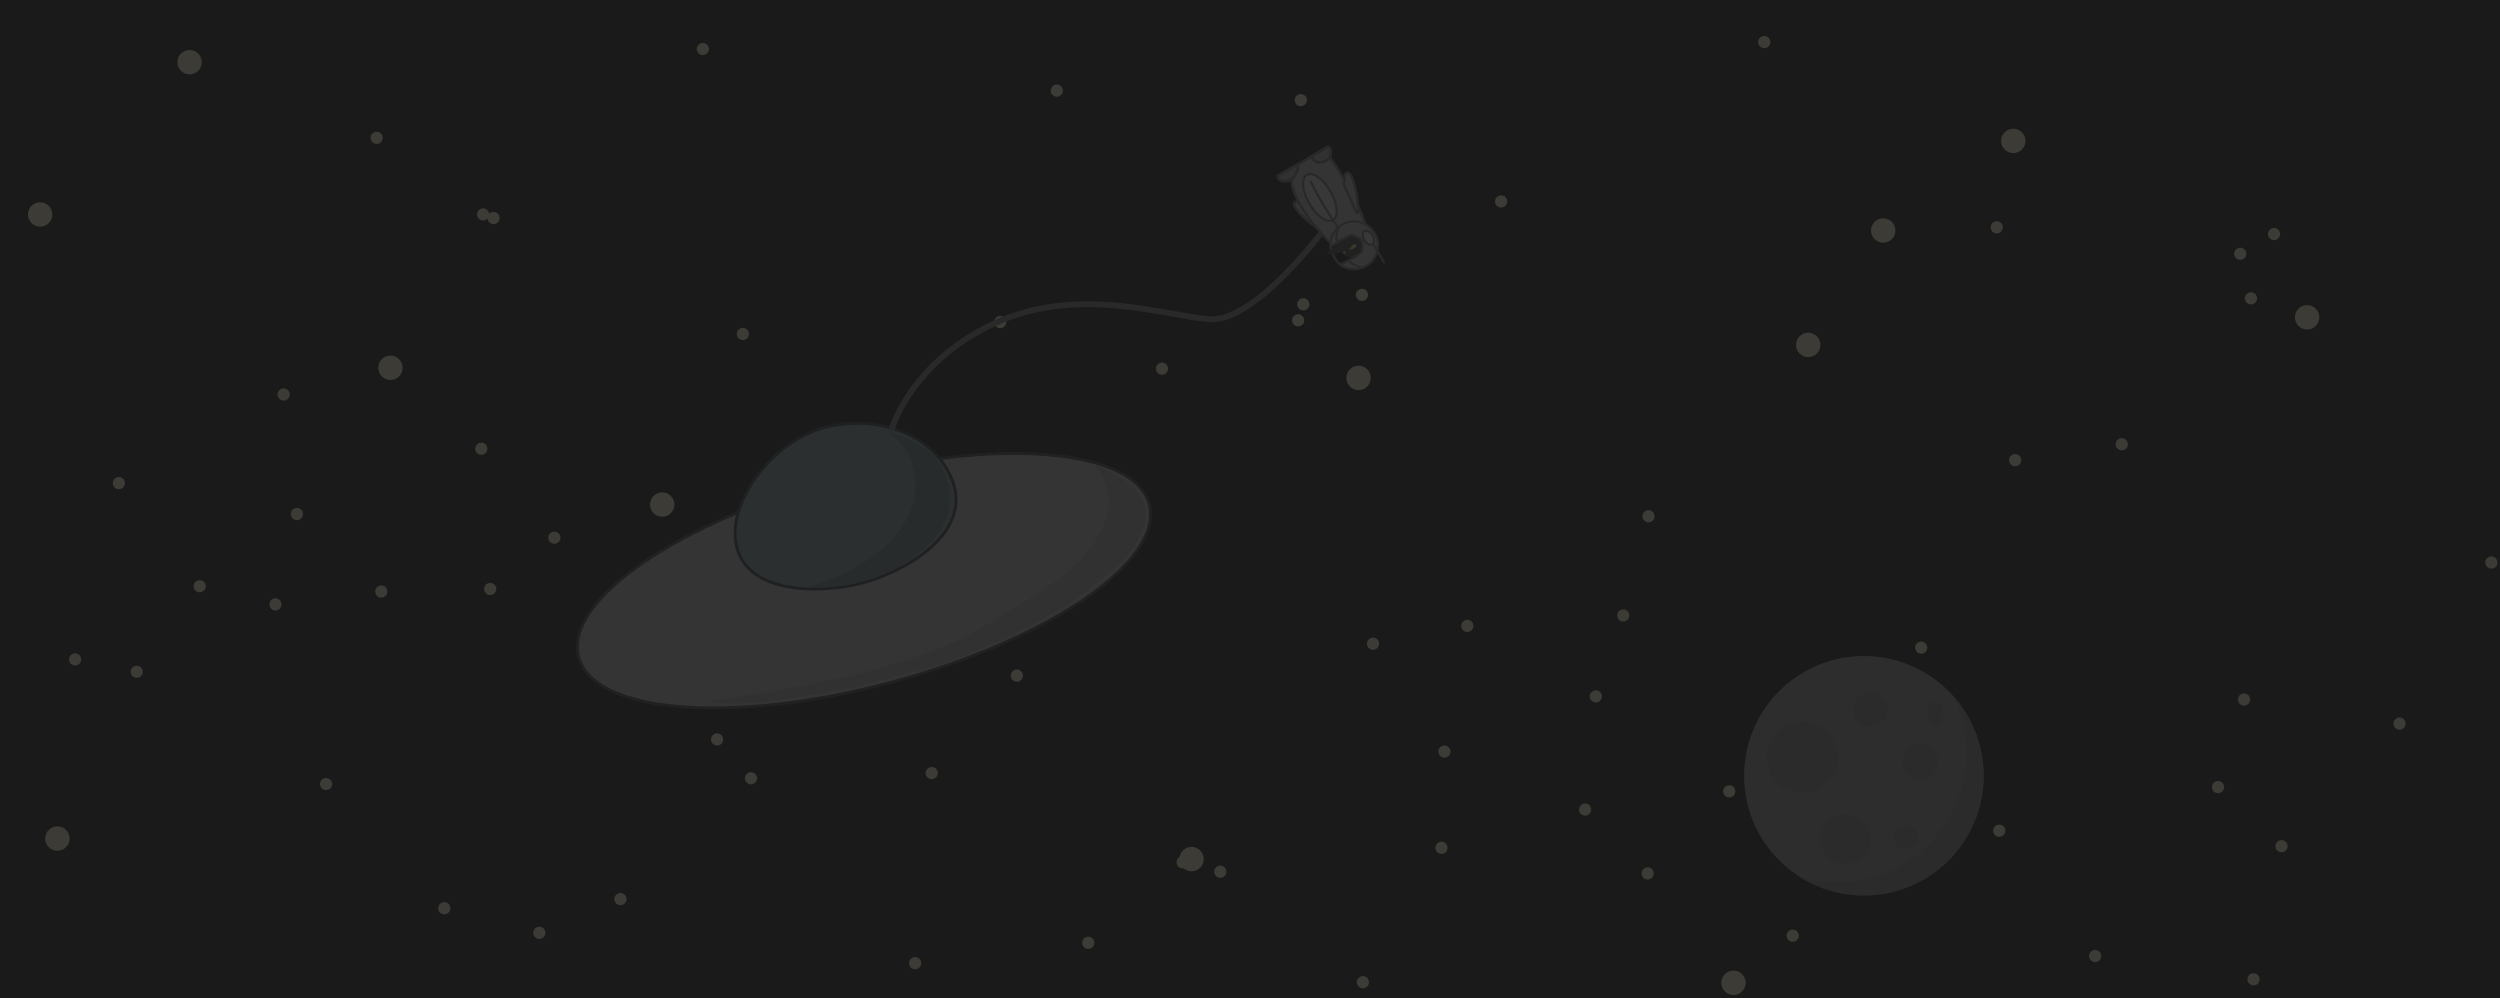
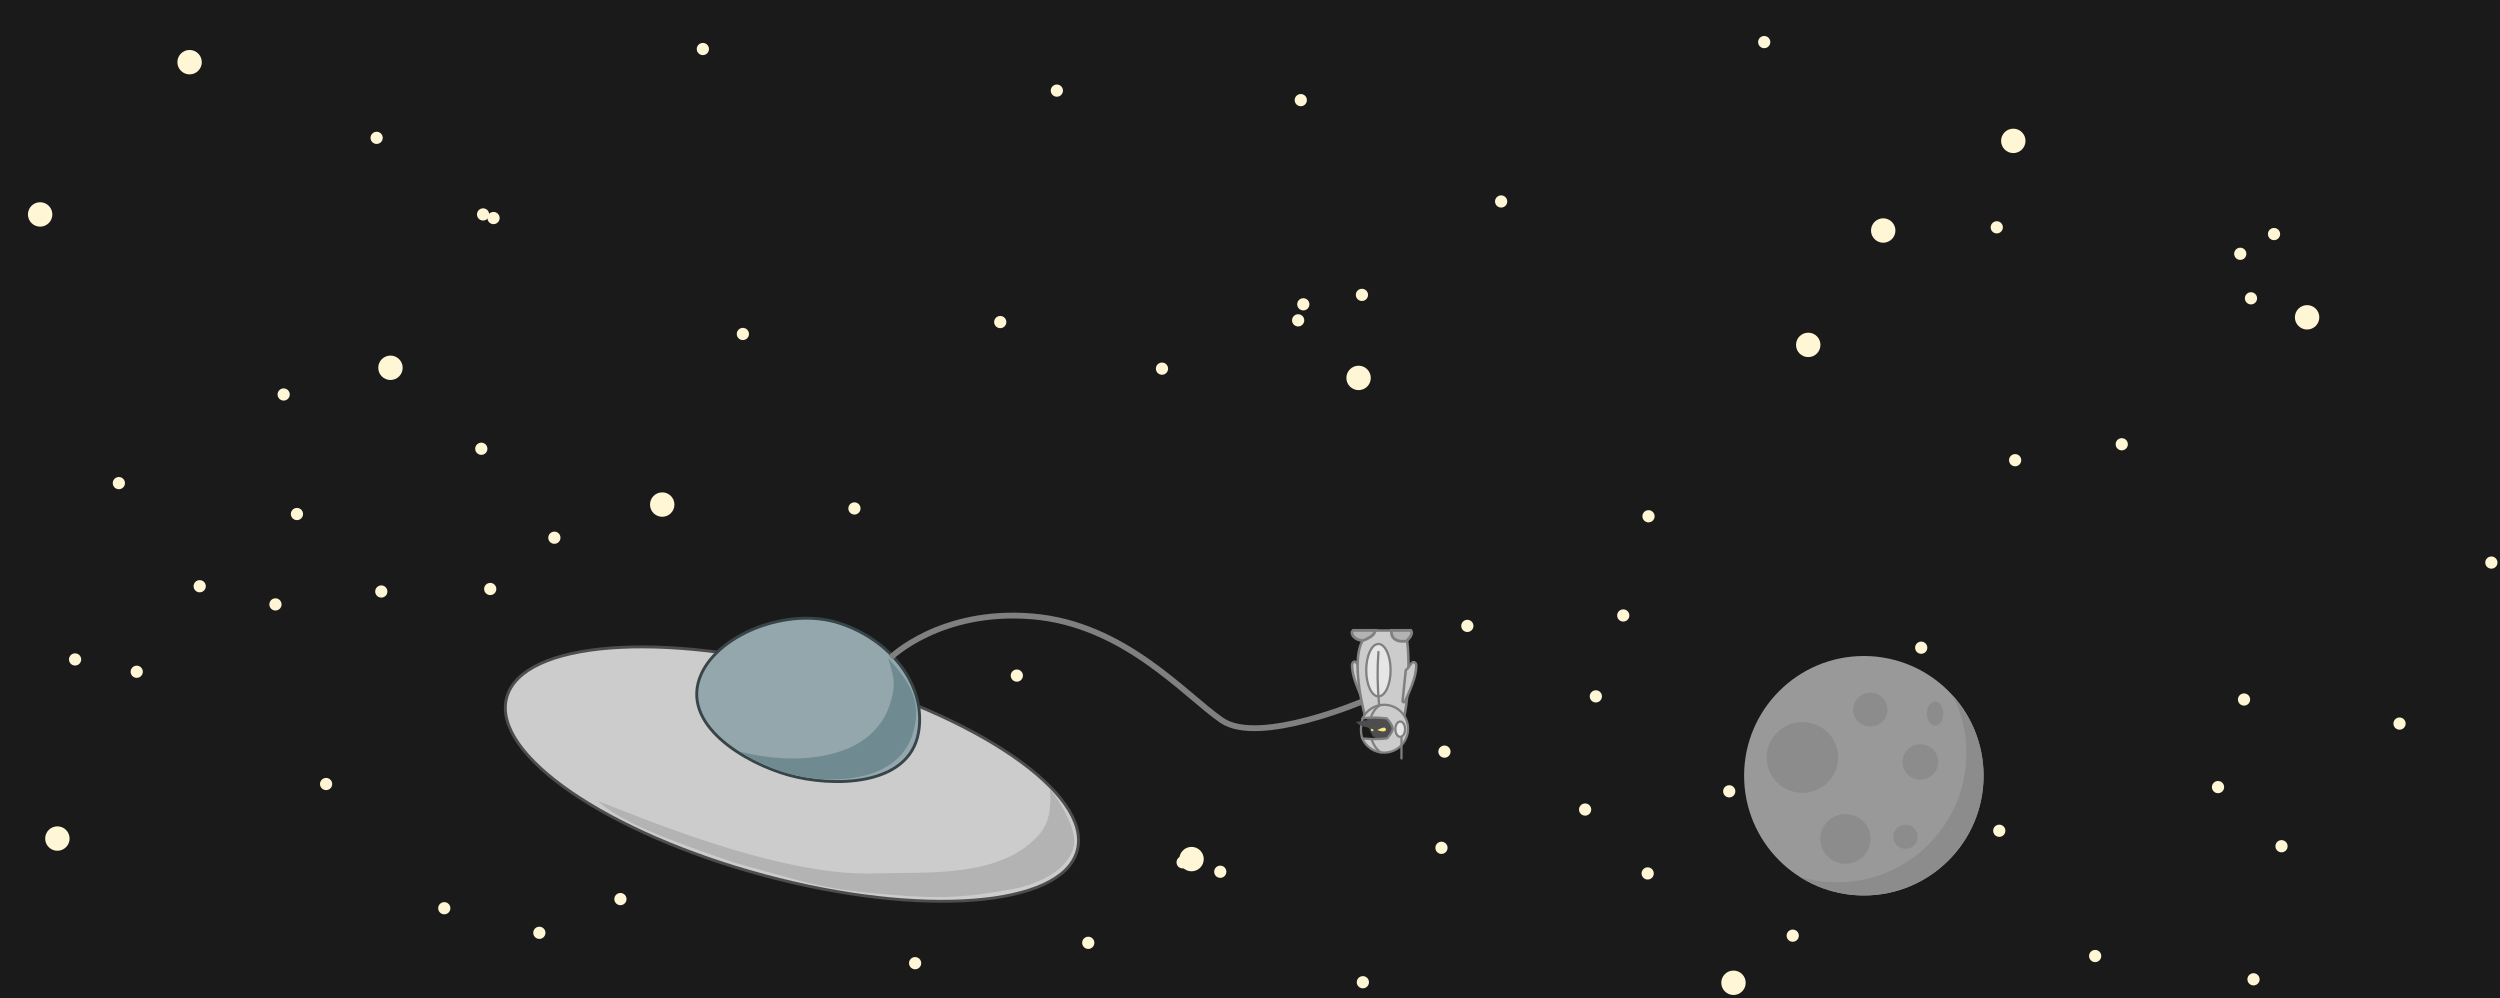
<svg xmlns="http://www.w3.org/2000/svg" id="svg8" version="1.1" viewBox="0 0 2048 817.464" height="817.464" width="2048" xml:space="preserve">
  <defs id="defs2" />
  <g id="layer1" transform="translate(0,-69.44065)">
+     <rect style="fill:#1a1a1a;fill-opacity:0.85;stroke:none;stroke-width:6.749;paint-order:stroke fill markers" id="rect409" width="2048" height="820" x="0" y="69.441" />
    <g id="g409">
      <rect style="fill:#1a1a1a;fill-opacity:1;stroke-width:4.742;paint-order:stroke fill markers" id="rect1" width="2048" height="820" x="0" y="69.441" />
      <circle style="fill:#fff6d5;fill-opacity:1;stroke-width:8;paint-order:stroke fill markers" id="use151" cx="575.783" cy="109.598" r="5" />
      <circle style="fill:#fff6d5;fill-opacity:1;stroke-width:8;paint-order:stroke fill markers" id="use153" cx="395.742" cy="245.099" r="5" />
      <circle style="fill:#fff6d5;fill-opacity:1;stroke-width:8;paint-order:stroke fill markers" id="use155" cx="699.953" cy="485.954" r="5" />
      <circle style="fill:#fff6d5;fill-opacity:1;stroke-width:8;paint-order:stroke fill markers" id="use156" cx="819.398" cy="333.269" r="5" />
      <circle style="fill:#fff6d5;fill-opacity:1;stroke-width:8;paint-order:stroke fill markers" id="use158" cx="763.289" cy="702.728" r="5" />
      <circle style="fill:#fff6d5;fill-opacity:1;stroke-width:8;paint-order:stroke fill markers" id="use159" cx="951.906" cy="371.445" r="5" />
      <circle style="fill:#fff6d5;fill-opacity:1;stroke-width:8;paint-order:stroke fill markers" id="use160" cx="865.777" cy="143.679" r="5" />
      <circle style="fill:#fff6d5;fill-opacity:1;stroke-width:8;paint-order:stroke fill markers" id="use161" cx="615.214" cy="707.009" r="5" />
      <circle style="fill:#fff6d5;fill-opacity:1;stroke-width:8;paint-order:stroke fill markers" id="use163" cx="1180.863" cy="763.968" r="5" />
      <circle style="fill:#fff6d5;fill-opacity:1;stroke-width:8;paint-order:stroke fill markers" id="use164" cx="441.839" cy="833.603" r="5" />
      <circle style="fill:#fff6d5;fill-opacity:1;stroke-width:8;paint-order:stroke fill markers" id="use165" cx="832.995" cy="622.89" r="5" />
      <circle style="fill:#fff6d5;fill-opacity:1;stroke-width:8;paint-order:stroke fill markers" id="use166" cx="587.47" cy="675.181" r="5" />
      <circle style="fill:#fff6d5;fill-opacity:1;stroke-width:8;paint-order:stroke fill markers" id="use176" cx="2040.931" cy="530.301" r="5" />
      <circle style="fill:#fff6d5;fill-opacity:1;stroke-width:8;paint-order:stroke fill markers" id="use181" cx="1844.003" cy="313.833" r="5" />
      <circle style="fill:#fff6d5;fill-opacity:1;stroke-width:8;paint-order:stroke fill markers" id="use182" cx="1650.804" cy="446.426" r="5" />
      <circle style="fill:#fff6d5;fill-opacity:1;stroke-width:8;paint-order:stroke fill markers" id="use185" cx="1468.604" cy="835.937" r="5" />
      <circle style="fill:#fff6d5;fill-opacity:1;stroke-width:8;paint-order:stroke fill markers" id="use186" cx="1835.217" cy="277.353" r="5" />
      <circle style="fill:#fff6d5;fill-opacity:1;stroke-width:8;paint-order:stroke fill markers" id="use187" cx="1862.884" cy="261.181" r="5" />
      <circle style="fill:#fff6d5;fill-opacity:1;stroke-width:8;paint-order:stroke fill markers" id="use188" cx="1738.15" cy="433.374" r="5" />
      <circle style="fill:#fff6d5;fill-opacity:1;stroke-width:8;paint-order:stroke fill markers" id="use189" cx="1307.317" cy="639.909" r="5" />
      <circle style="fill:#fff6d5;fill-opacity:1;stroke-width:8;paint-order:stroke fill markers" id="use190" cx="1349.782" cy="784.963" r="5" />
      <circle style="fill:#fff6d5;fill-opacity:1;stroke-width:8;paint-order:stroke fill markers" id="use191" cx="1067.669" cy="318.731" r="5" />
      <circle style="fill:#fff6d5;fill-opacity:1;stroke-width:8;paint-order:stroke fill markers" id="use192" cx="1635.756" cy="255.67" r="5" />
      <circle style="fill:#fff6d5;fill-opacity:1;stroke-width:8;paint-order:stroke fill markers" id="use194" cx="999.642" cy="783.574" r="5" />
      <circle style="fill:#fff6d5;fill-opacity:1;stroke-width:8;paint-order:stroke fill markers" id="use195" cx="1229.727" cy="234.48" r="5" />
      <circle style="fill:#fff6d5;fill-opacity:1;stroke-width:8;paint-order:stroke fill markers" id="use196" cx="1445.243" cy="103.915" r="5" />
      <circle style="fill:#fff6d5;fill-opacity:1;stroke-width:8;paint-order:stroke fill markers" id="use197" cx="1817.007" cy="714.233" r="5" />
      <circle style="fill:#fff6d5;fill-opacity:1;stroke-width:8;paint-order:stroke fill markers" id="use198" cx="1115.697" cy="311.007" r="5" />
      <circle style="fill:#fff6d5;fill-opacity:1;stroke-width:8;paint-order:stroke fill markers" id="use199" cx="1063.439" cy="331.862" r="5" />
      <circle style="fill:#fff6d5;fill-opacity:1;stroke-width:8;paint-order:stroke fill markers" id="use200" cx="1065.612" cy="151.469" r="5" />
      <circle style="fill:#fff6d5;fill-opacity:1;stroke-width:8;paint-order:stroke fill markers" id="use202" cx="1507.267" cy="690.374" r="5" />
      <circle style="fill:#fff6d5;fill-opacity:1;stroke-width:8;paint-order:stroke fill markers" id="use203" cx="61.507" cy="609.656" r="5" />
      <circle style="fill:#fff6d5;fill-opacity:1;stroke-width:8;paint-order:stroke fill markers" id="use219" cx="1116.457" cy="874.075" r="5" />
      <circle style="fill:#fff6d5;fill-opacity:1;stroke-width:8;paint-order:stroke fill markers" id="use230" cx="1183.295" cy="685.176" r="5" />
      <circle style="fill:#fff6d5;fill-opacity:1;stroke-width:8;paint-order:stroke fill markers" id="use315" cx="404.294" cy="248.061" r="5" />
      <circle style="fill:#fff6d5;fill-opacity:1;stroke-width:8;paint-order:stroke fill markers" id="use316" cx="363.958" cy="813.455" r="5" />
      <circle style="fill:#fff6d5;fill-opacity:1;stroke-width:8;paint-order:stroke fill markers" id="use317" cx="608.558" cy="343.033" r="5" />
      <circle style="fill:#fff6d5;fill-opacity:1;stroke-width:8;paint-order:stroke fill markers" id="use318" cx="394.292" cy="437.066" r="5" />
      <circle style="fill:#fff6d5;fill-opacity:1;stroke-width:8;paint-order:stroke fill markers" id="use320" cx="749.662" cy="858.472" r="5" />
      <circle style="fill:#fff6d5;fill-opacity:1;stroke-width:8;paint-order:stroke fill markers" id="use321" cx="635.885" cy="602.815" r="5" />
      <circle style="fill:#fff6d5;fill-opacity:1;stroke-width:8;paint-order:stroke fill markers" id="use322" cx="891.507" cy="841.802" r="5" />
      <circle style="fill:#fff6d5;fill-opacity:1;stroke-width:8;paint-order:stroke fill markers" id="use326" cx="1965.708" cy="662.198" r="5" />
      <circle style="fill:#fff6d5;fill-opacity:1;stroke-width:8;paint-order:stroke fill markers" id="use327" cx="1869.022" cy="762.669" r="5" />
      <circle style="fill:#fff6d5;fill-opacity:1;stroke-width:8;paint-order:stroke fill markers" id="use328" cx="1838.317" cy="642.482" r="5" />
      <circle style="fill:#fff6d5;fill-opacity:1;stroke-width:8;paint-order:stroke fill markers" id="use330" cx="1846.075" cy="871.699" r="5" />
      <circle style="fill:#fff6d5;fill-opacity:1;stroke-width:8;paint-order:stroke fill markers" id="use331" cx="1716.35" cy="852.607" r="5" />
      <circle style="fill:#fff6d5;fill-opacity:1;stroke-width:8;paint-order:stroke fill markers" id="use340" cx="155.308" cy="120.379" r="10" />
      <circle style="fill:#fff6d5;fill-opacity:1;stroke-width:8;paint-order:stroke fill markers" id="use342" cx="976.108" cy="773.21" r="10" />
      <circle style="fill:#fff6d5;fill-opacity:1;stroke-width:8;paint-order:stroke fill markers" id="use344" cx="1420.076" cy="874.535" r="10" />
      <circle style="fill:#fff6d5;fill-opacity:1;stroke-width:8;paint-order:stroke fill markers" id="use359" cx="1481.306" cy="351.975" r="10" />
      <circle style="fill:#fff6d5;fill-opacity:1;stroke-width:8;paint-order:stroke fill markers" id="use360" cx="1542.728" cy="258.278" r="10" />
      <circle style="fill:#fff6d5;fill-opacity:1;stroke-width:8;paint-order:stroke fill markers" id="use361" cx="1889.977" cy="329.391" r="10" />
      <circle style="fill:#fff6d5;fill-opacity:1;stroke-width:8;paint-order:stroke fill markers" id="use362" cx="1649.293" cy="184.848" r="10" />
      <circle style="fill:#fff6d5;fill-opacity:1;stroke-width:8;paint-order:stroke fill markers" id="use364" cx="1112.952" cy="379.029" r="10" />
      <circle style="fill:#fff6d5;fill-opacity:1;stroke-width:8;paint-order:stroke fill markers" id="use365" cx="542.491" cy="482.787" r="10" />
      <circle style="fill:#fff6d5;fill-opacity:1;stroke-width:8;paint-order:stroke fill markers" id="use366" cx="32.88" cy="245.113" r="10" />
      <circle style="fill:#fff6d5;fill-opacity:1;stroke-width:8;paint-order:stroke fill markers" id="use367" cx="319.873" cy="370.729" r="10" />
      <circle style="fill:#fff6d5;fill-opacity:1;stroke-width:8;paint-order:stroke fill markers" id="use368" cx="47.009" cy="756.384" r="10" />
      <circle style="fill:#fff6d5;fill-opacity:1;stroke-width:8;paint-order:stroke fill markers" id="use389" cx="968.804" cy="775.848" r="5" />
      <circle style="fill:#fff6d5;fill-opacity:1;stroke-width:8;paint-order:stroke fill markers" id="use390" cx="1124.792" cy="596.758" r="5" />
      <circle style="fill:#fff6d5;fill-opacity:1;stroke-width:8;paint-order:stroke fill markers" id="use391" cx="1329.771" cy="573.634" r="5" />
      <circle style="fill:#fff6d5;fill-opacity:1;stroke-width:8;paint-order:stroke fill markers" id="use392" cx="1298.527" cy="732.62" r="5" />
      <circle style="fill:#fff6d5;fill-opacity:1;stroke-width:8;paint-order:stroke fill markers" id="use393" cx="1202.045" cy="582.181" r="5" />
      <circle style="fill:#fff6d5;fill-opacity:1;stroke-width:8;paint-order:stroke fill markers" id="use394" cx="1350.466" cy="492.369" r="5" />
      <circle style="fill:#fff6d5;fill-opacity:1;stroke-width:8;paint-order:stroke fill markers" id="use395" cx="308.548" cy="182.367" r="5" />
      <circle style="fill:#fff6d5;fill-opacity:1;stroke-width:8;paint-order:stroke fill markers" id="use396" cx="1573.855" cy="600.035" r="5" />
      <circle style="fill:#fff6d5;fill-opacity:1;stroke-width:8;paint-order:stroke fill markers" id="use397" cx="225.652" cy="564.574" r="5" />
      <circle style="fill:#fff6d5;fill-opacity:1;stroke-width:8;paint-order:stroke fill markers" id="use398" cx="232.375" cy="392.601" r="5" />
      <circle style="fill:#fff6d5;fill-opacity:1;stroke-width:8;paint-order:stroke fill markers" id="use399" cx="243.266" cy="490.523" r="5" />
      <circle style="fill:#fff6d5;fill-opacity:1;stroke-width:8;paint-order:stroke fill markers" id="use400" cx="97.376" cy="465.21" r="5" />
      <circle style="fill:#fff6d5;fill-opacity:1;stroke-width:8;paint-order:stroke fill markers" id="use401" cx="163.589" cy="549.679" r="5" />
      <circle style="fill:#fff6d5;fill-opacity:1;stroke-width:8;paint-order:stroke fill markers" id="use402" cx="1416.589" cy="717.693" r="5" />
      <circle style="fill:#fff6d5;fill-opacity:1;stroke-width:8;paint-order:stroke fill markers" id="use403" cx="112.014" cy="619.742" r="5" />
      <circle style="fill:#fff6d5;fill-opacity:1;stroke-width:8;paint-order:stroke fill markers" id="use404" cx="1637.799" cy="750" r="5" />
      <circle style="fill:#fff6d5;fill-opacity:1;stroke-width:8;paint-order:stroke fill markers" id="use405" cx="267.137" cy="711.709" r="5" />
      <circle style="fill:#fff6d5;fill-opacity:1;stroke-width:8;paint-order:stroke fill markers" id="use406" cx="454.144" cy="509.946" r="5" />
      <circle style="fill:#fff6d5;fill-opacity:1;stroke-width:8;paint-order:stroke fill markers" id="use407" cx="312.358" cy="553.999" r="5" />
      <circle style="fill:#fff6d5;fill-opacity:1;stroke-width:8;paint-order:stroke fill markers" id="use408" cx="401.596" cy="551.944" r="5" />
      <circle style="fill:#fff6d5;fill-opacity:1;stroke-width:8;paint-order:stroke fill markers" id="use409" cx="508.245" cy="805.97" r="5" />
    </g>
-     <g id="g377" transform="matrix(0.596702,0,0,0.596702,1451.244,236.9946)">
+     <g id="g377" transform="matrix(0.5167591,0.298351,-0.298351,0.5167591,1446.715,808.4527)">
      <g id="g376">
        <ellipse style="fill:#cccccc;fill-opacity:1;stroke:#4d4d4d;stroke-width:8;paint-order:stroke fill markers" id="path373" cx="-1337.216" cy="176.353" rx="403.448" ry="142.332" transform="rotate(-15)" />
        <path id="path374" style="fill:#93a7ac;stroke:#374548;stroke-width:8;paint-order:stroke fill markers" d="m -1125.871,380.981 c 25.387,69.411 -64.206,121.519 -123.77,136.954 -58.246,15.094 -163.409,15.246 -170.841,-58.288 -6.008,-59.441 56.42,-137.556 126.366,-152.976 72.783,-16.045 146.108,13.786 168.245,74.309 z" />
        <path id="path375" style="fill:#6f8a91;stroke:none;stroke-width:8;paint-order:stroke fill markers" d="m -1211.114,312.406 c 17.825,17.947 25.498,22.254 32.347,47.816 23.225,86.676 -73.548,146.064 -144.233,165.019 25.585,1.726 51.875,-1.549 73.359,-7.305 58.21,-15.597 137.938,-64.51 118.809,-135.899 -11.371,-42.439 -38.646,-55.788 -80.283,-69.63 z" />
        <path style="fill:#b3b3b3;stroke-width:6.704;paint-order:markers fill stroke" d="m -929.178,356.621 c 0,0 61.326,24.843 68.554,54.487 8.111,33.265 -19.596,70.173 -45.863,92.137 -49.043,41.008 -73.901,57.667 -132.617,85.754 -89.917,43.013 -105.478,43.912 -215.353,72.424 -100.654,19.747 -161.653,28.941 -203.863,20.485 34.577,-7.27 260.844,-30.594 378.91,-104.157 56.83,-35.409 140.406,-74.578 164.443,-143.165 8.737,-24.93 8.799,-43.718 -14.211,-77.964 z" id="path2" />
      </g>
      <path style="fill:none;fill-opacity:1;stroke:#808080;stroke-width:8;paint-order:stroke fill markers" d="m -1208.542,310.184 c 0,0 25.234,-92.03 139.956,-146.194 114.721,-54.164 234.77,-11.419 296.746,-6.513 61.976,4.906 156.042,-121.436 156.042,-121.436" id="path376" />
      <g id="g3" transform="matrix(-0.1970446,0.1137638,-0.1136642,-0.1968722,-417.075,47.18409)" style="stroke-width:1.723">
        <path style="display:inline;fill:none;stroke:#808080;stroke-width:13.782;stroke-linecap:round;paint-order:stroke fill markers" d="m 638.701,204.456 c 10.613,40.202 7.169,75.95 -2.448,115.297" id="path16" transform="translate(107.6277,49.80172)" />
        <path style="display:inline;fill:#cccccc;fill-opacity:1;stroke:#808080;stroke-width:30.673;stroke-linecap:round;stroke-dasharray:none;paint-order:stroke fill markers" d="m 624.271,429.73 c 25.562,61.096 68.051,144.585 67.045,215.507 -8.513,36.949 -26.531,-25.049 -42.232,-31.202 z" id="path11" transform="translate(107.6277,49.80172)" />
        <path id="path9" style="display:inline;fill:#cccccc;fill-opacity:1;stroke:#808080;stroke-width:30.673;stroke-linecap:round;stroke-dasharray:none;stroke-opacity:1;paint-order:stroke fill markers" d="m 391.66,334.351 c -37.397,171.934 -26.028,448.939 -14.096,462.377 1.736,10.73 56.436,42.881 75.314,48.426 h 28.516 88.603 c 24.693,-17.29 50.628,-44.426 50.628,-44.426 60.427,-81.098 39.08,-284.777 -7.772,-466.377 z" transform="translate(107.6277,49.80172)" />
        <path style="display:inline;fill:#b3b3b3;fill-opacity:1;stroke:#808080;stroke-width:34.456;stroke-linecap:round;stroke-dasharray:none;paint-order:stroke fill markers" d="m 569.998,845.154 119.049,-10e-6 c 5.233,-5.22 -1.385,-20.501 -8.404,-25.758 -10.296,-7.712 -14.537,-14.01 -44.914,-19.023 -28.29,11.019 -56.218,24.913 -65.731,44.78 z" id="path13" transform="translate(107.6277,49.80172)" />
        <path style="display:inline;fill:#4d4d4d;fill-opacity:1;stroke:none;stroke-width:30.673;stroke-linecap:round;stroke-dasharray:none;paint-order:stroke fill markers" d="m 418.449,250.48 c 32.9,-67.939 134.892,-64.271 157.716,-31.796 131.633,248.88 -184.505,115.667 -157.716,31.796 z" id="path85746" transform="translate(107.6277,49.80172)" />
        <path style="display:inline;fill:#4d4d4d;fill-opacity:1;stroke:none;stroke-width:22.587;stroke-linecap:round;stroke-dasharray:none;paint-order:stroke fill markers" d="m 549.785,256.166 c 0,0 83.254,12.106 105.253,27.897 l 21.999,15.79 c -40.301,7.665 -78.999,18.201 -119.682,4.658 z" id="path85748" transform="translate(107.6277,49.80172)" />
        <path style="display:inline;fill:#ffe680;stroke:none;stroke-width:23.713;stroke-linecap:round;stroke-dasharray:none;paint-order:stroke fill markers" d="m 546.785,252.104 c 0,0 -41.385,21.883 -49.214,11.284 -5.586,-7.563 -4.637,-19.07 11.763,-19.762 16.401,-0.692 37.45,8.479 37.45,8.479 z" id="path85756" transform="translate(107.6277,49.80172)" />
        <path style="display:inline;fill:#ffe680;stroke:none;stroke-width:9.663;stroke-linecap:round;stroke-dasharray:none;paint-order:stroke fill markers" d="m 568.036,251.104 c 0,0 7.355,-11.649 13.754,-3.988 3.331,3.988 3.51,12.878 0.189,12.745 -3.321,-0.132 -13.944,-8.758 -13.944,-8.758 z" id="path85758" transform="translate(107.6277,49.80172)" />
        <path id="path4" style="display:inline;fill:#cccccc;fill-opacity:1;stroke:#808080;stroke-width:13.782;stroke-linecap:round;stroke-linejoin:round;paint-order:normal" d="m 505.621,115.407 c -79.772,3.4e-4 -144.439,64.668 -144.44,144.44 -5.5e-4,79.772 64.667,144.441 144.44,144.441 55.529,-0.072 106.1,-31.971 130.084,-82.053 -46.763,8.229 -104.626,5.429 -146.547,-0.033 0,0 -35.742,-38.079 -35.742,-61.907 0,-22.51 33.765,-58.482 33.765,-58.482 45.22,-7.33 105.441,-5.554 150.661,-0.005 -23.029,-52.482 -74.909,-86.383 -132.221,-86.401 z" transform="translate(107.6277,49.80172)" />
        <ellipse style="display:inline;fill:#e6e6e6;fill-opacity:1;stroke:#808080;stroke-width:13.782;stroke-linecap:round;stroke-linejoin:round;stroke-opacity:1;paint-order:normal" id="path17" cx="539.923" cy="613.359" rx="73.57" ry="158.289" transform="translate(107.6277,49.80172)" />
        <path style="display:inline;fill:none;stroke:#808080;stroke-width:13.782;stroke-linecap:round;paint-order:stroke fill markers" d="m 535.484,399.132 c 25.956,-18.822 41.033,-44.591 51.05,-73.591" id="path5" transform="translate(107.6277,49.80172)" />
        <path style="display:inline;fill:none;stroke:#808080;stroke-width:13.782;stroke-linecap:round;paint-order:stroke fill markers" d="m 526.235,116.649 c 27.82,20.094 43.98,47.603 54.717,78.561" id="path6" transform="translate(107.6277,49.80172)" />
        <path style="display:inline;fill:#b3b3b3;fill-opacity:1;stroke:#808080;stroke-width:34.456;stroke-linecap:round;stroke-dasharray:none;paint-order:stroke fill markers" d="m 452.878,845.154 -103.86,-10e-6 c -8.567,-13.771 21.356,-46.589 28.546,-48.426 61.259,-5.579 75.982,22.919 75.314,48.426 z" id="path14" transform="translate(107.6277,49.80172)" />
        <path style="display:inline;fill:#cccccc;fill-opacity:1;stroke:#808080;stroke-width:30.673;stroke-linecap:round;stroke-linejoin:round;stroke-dasharray:none;paint-order:stroke fill markers" d="m 386.321,427.594 c -25.562,61.096 -68.051,144.585 -67.045,215.507 8.513,36.949 32.531,-27.049 48.232,-33.202 z" id="path12" transform="translate(107.6277,49.80172)" />
        <path style="display:inline;fill:#e6e6e6;fill-opacity:1;stroke:#808080;stroke-width:13.782;stroke-linecap:round;stroke-linejoin:round;stroke-opacity:1;paint-order:normal" d="M 400.829,237.185 V 80.591" id="path19" transform="translate(107.6277,49.80172)" />
        <path style="display:inline;fill:none;stroke:#808080;stroke-width:13.782;stroke-linecap:round;stroke-opacity:1;paint-order:stroke fill markers" d="m 539.832,722.816 c 8.047,-108.514 6.12,-209.575 -4.348,-323.684" id="path7" transform="translate(107.6277,49.80172)" />
        <ellipse style="display:inline;fill:#e6e6e6;fill-opacity:1;stroke:#808080;stroke-width:13.782;stroke-linecap:round;stroke-linejoin:round;stroke-opacity:1;paint-order:normal" id="path18" cx="408.307" cy="256.944" rx="29.279" ry="46.364" transform="translate(107.6277,49.80172)" />
      </g>
    </g>
    <g id="g14" transform="matrix(0.2524721,0,0,0.2524721,2137.87,764.4008)" style="stroke-width:1.642">
      <ellipse style="fill:#999999;fill-opacity:1;stroke-width:13.134;paint-order:stroke fill markers" id="path1" cx="-2420.102" cy="-235.581" rx="388.524" ry="388.5" />
      <ellipse style="fill:#8c8c8c;fill-opacity:1;stroke-width:13.134;paint-order:stroke fill markers" id="path8" cx="-2236.739" cy="-280.346" rx="58.028" ry="57.372" />
      <ellipse style="fill:#8c8c8c;fill-opacity:1;stroke-width:13.134;paint-order:stroke fill markers" id="ellipse8" cx="-2619.415" cy="-294.866" rx="116.055" ry="114.744" />
      <ellipse style="fill:#8c8c8c;fill-opacity:1;stroke-width:13.134;paint-order:stroke fill markers" id="ellipse9" cx="-2285.003" cy="-37.436" rx="39.638" ry="39.19" />
      <ellipse style="fill:#8c8c8c;fill-opacity:1;stroke-width:13.134;paint-order:stroke fill markers" id="ellipse10" cx="-2399.063" cy="-450.126" rx="55.665" ry="55.036" />
      <ellipse style="fill:#8c8c8c;fill-opacity:1;stroke-width:13.134;paint-order:stroke fill markers" id="ellipse11" cx="-2479.746" cy="-30.44" rx="81.627" ry="80.704" />
      <ellipse style="fill:#8c8c8c;fill-opacity:1;stroke-width:13.134;paint-order:stroke fill markers" id="ellipse12" cx="-2189.041" cy="-437.212" rx="26.657" ry="39.19" />
      <path id="ellipse13" style="fill:#8c8c8c;fill-opacity:1;stroke-width:13.134;paint-order:stroke fill markers" d="m -2130.141,-494.067 a 419.756,419.73 0 0 1 42.908,184.639 419.756,419.73 0 0 1 -419.756,419.729 419.756,419.73 0 0 1 -121.877,-18.352 388.524,388.5 0 0 0 208.764,60.971 388.524,388.5 0 0 0 388.523,-388.5 388.524,388.5 0 0 0 -98.562,-258.486 z" />
    </g>
-     <rect style="fill:#1a1a1a;fill-opacity:0.85;stroke:none;stroke-width:6.749;paint-order:stroke fill markers" id="rect409" width="2048" height="820" x="0" y="69.441" />
  </g>
</svg>
